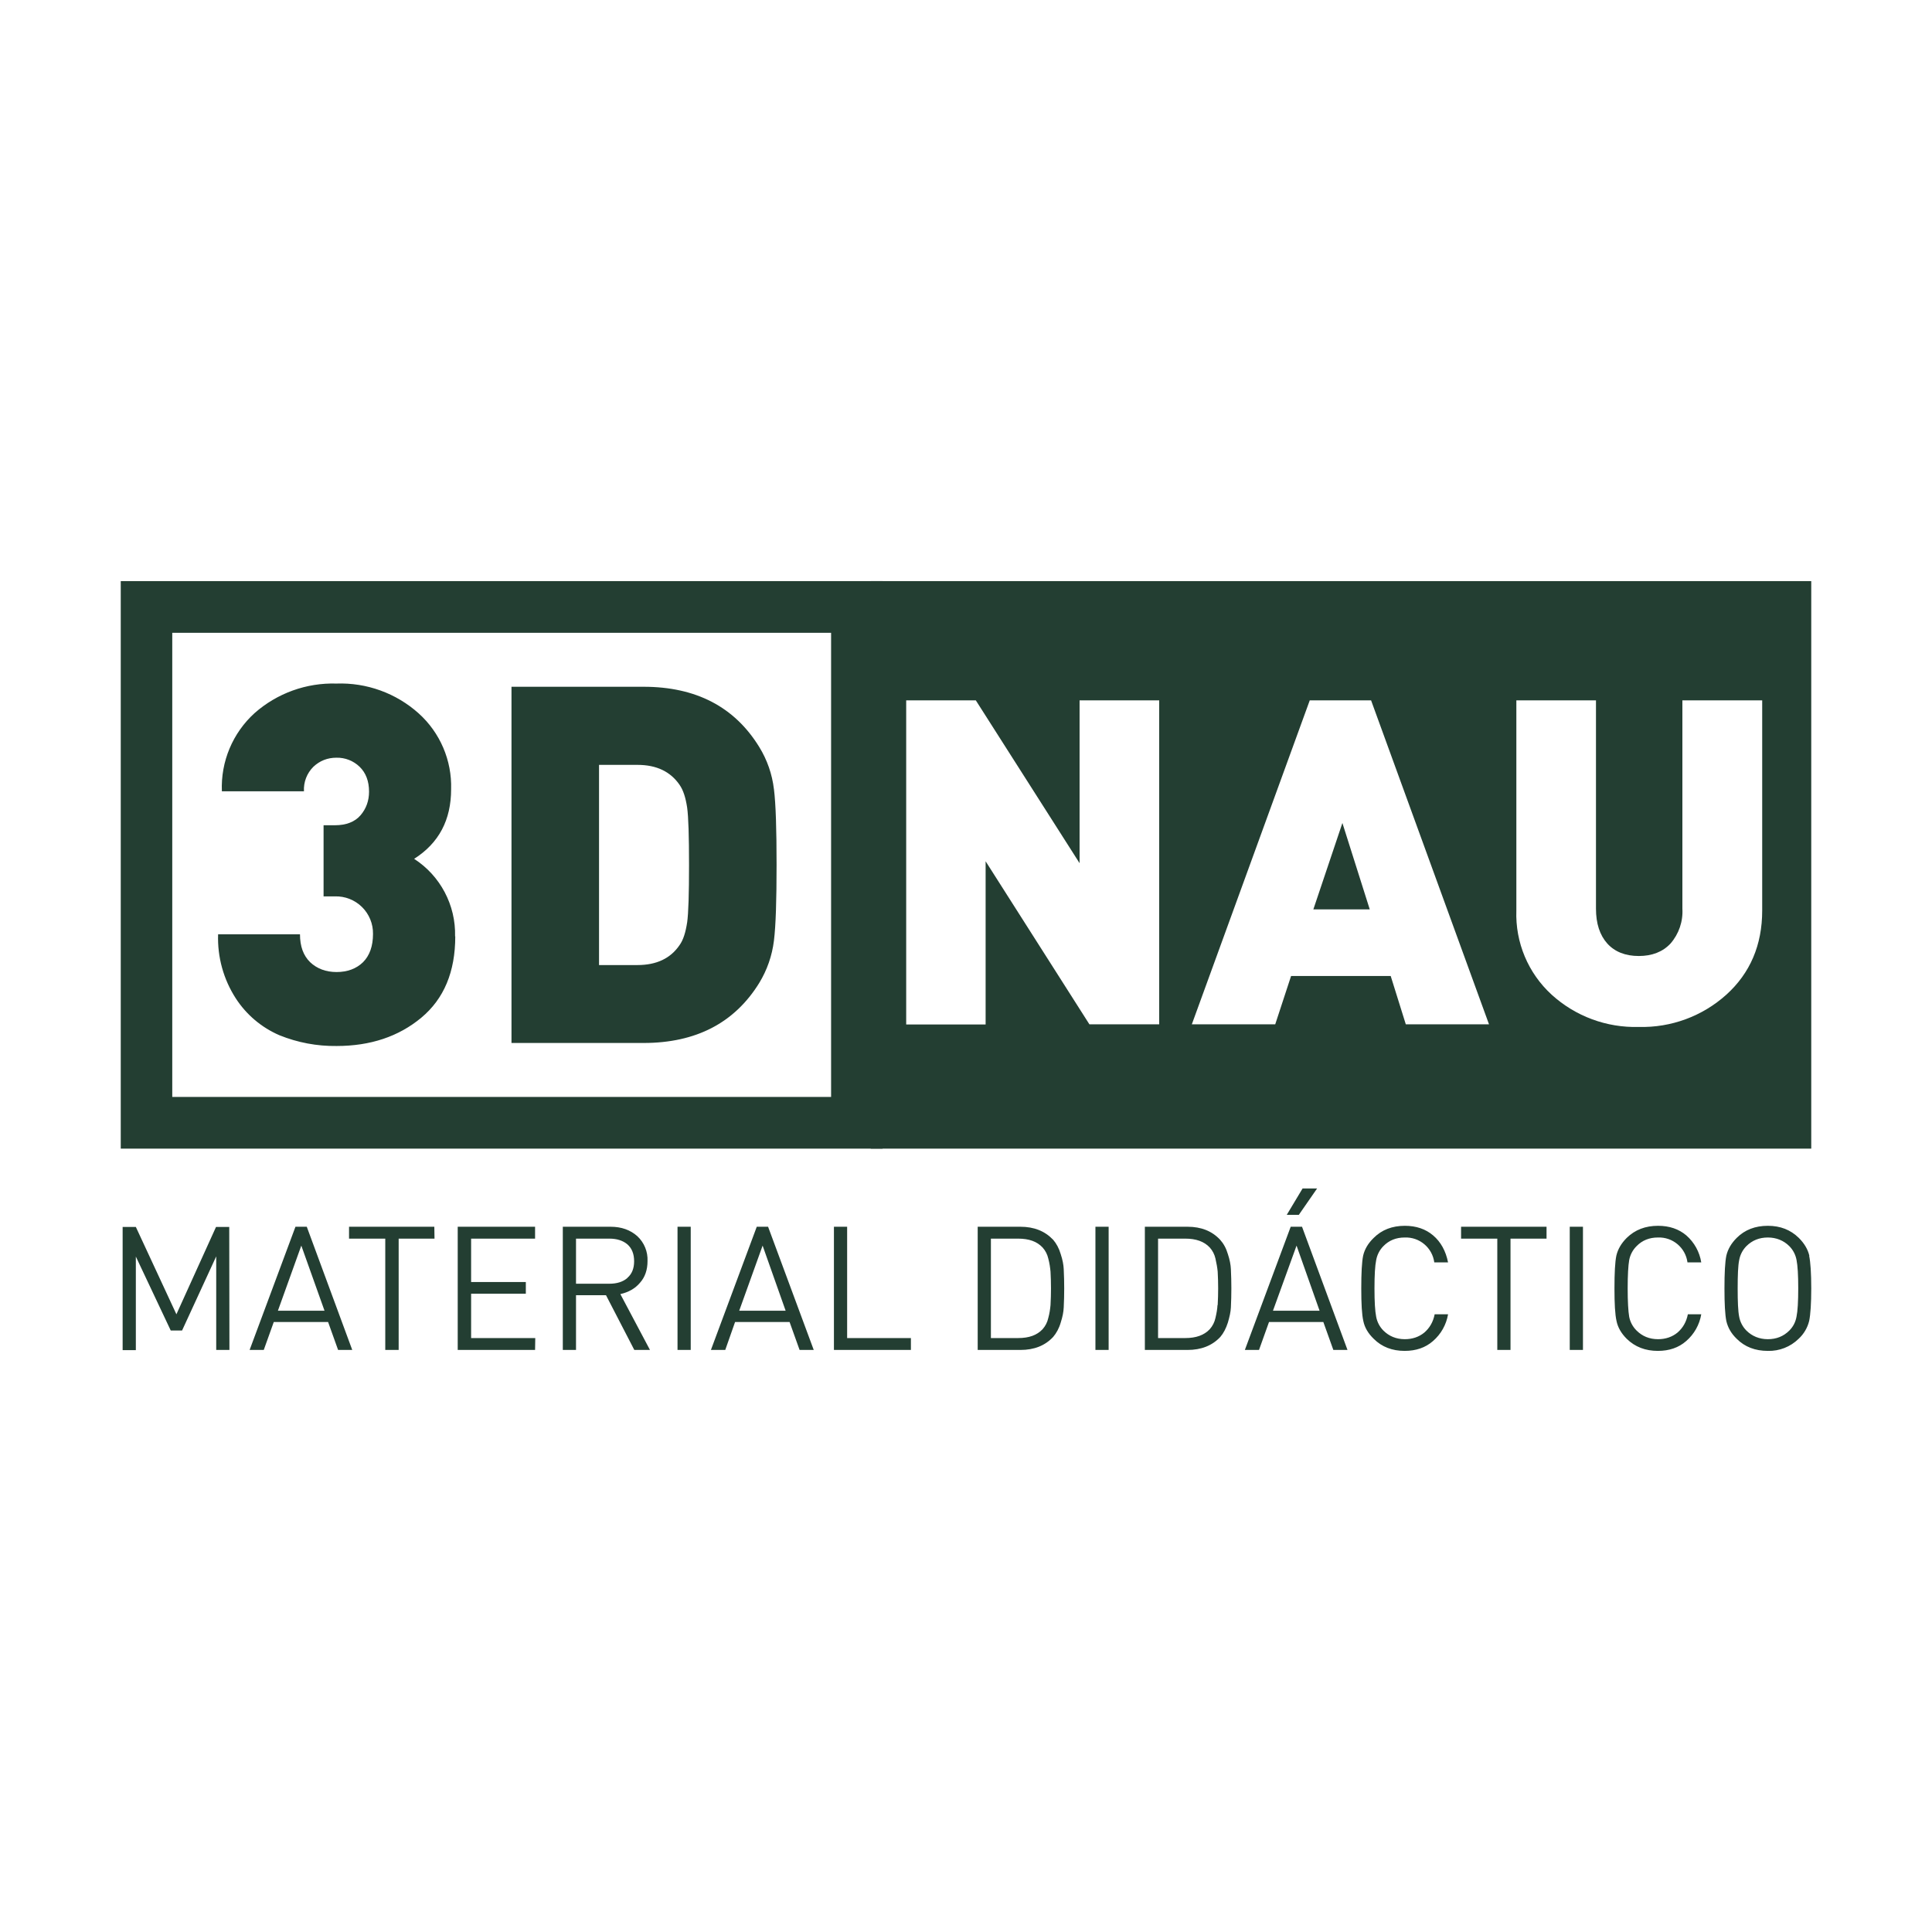
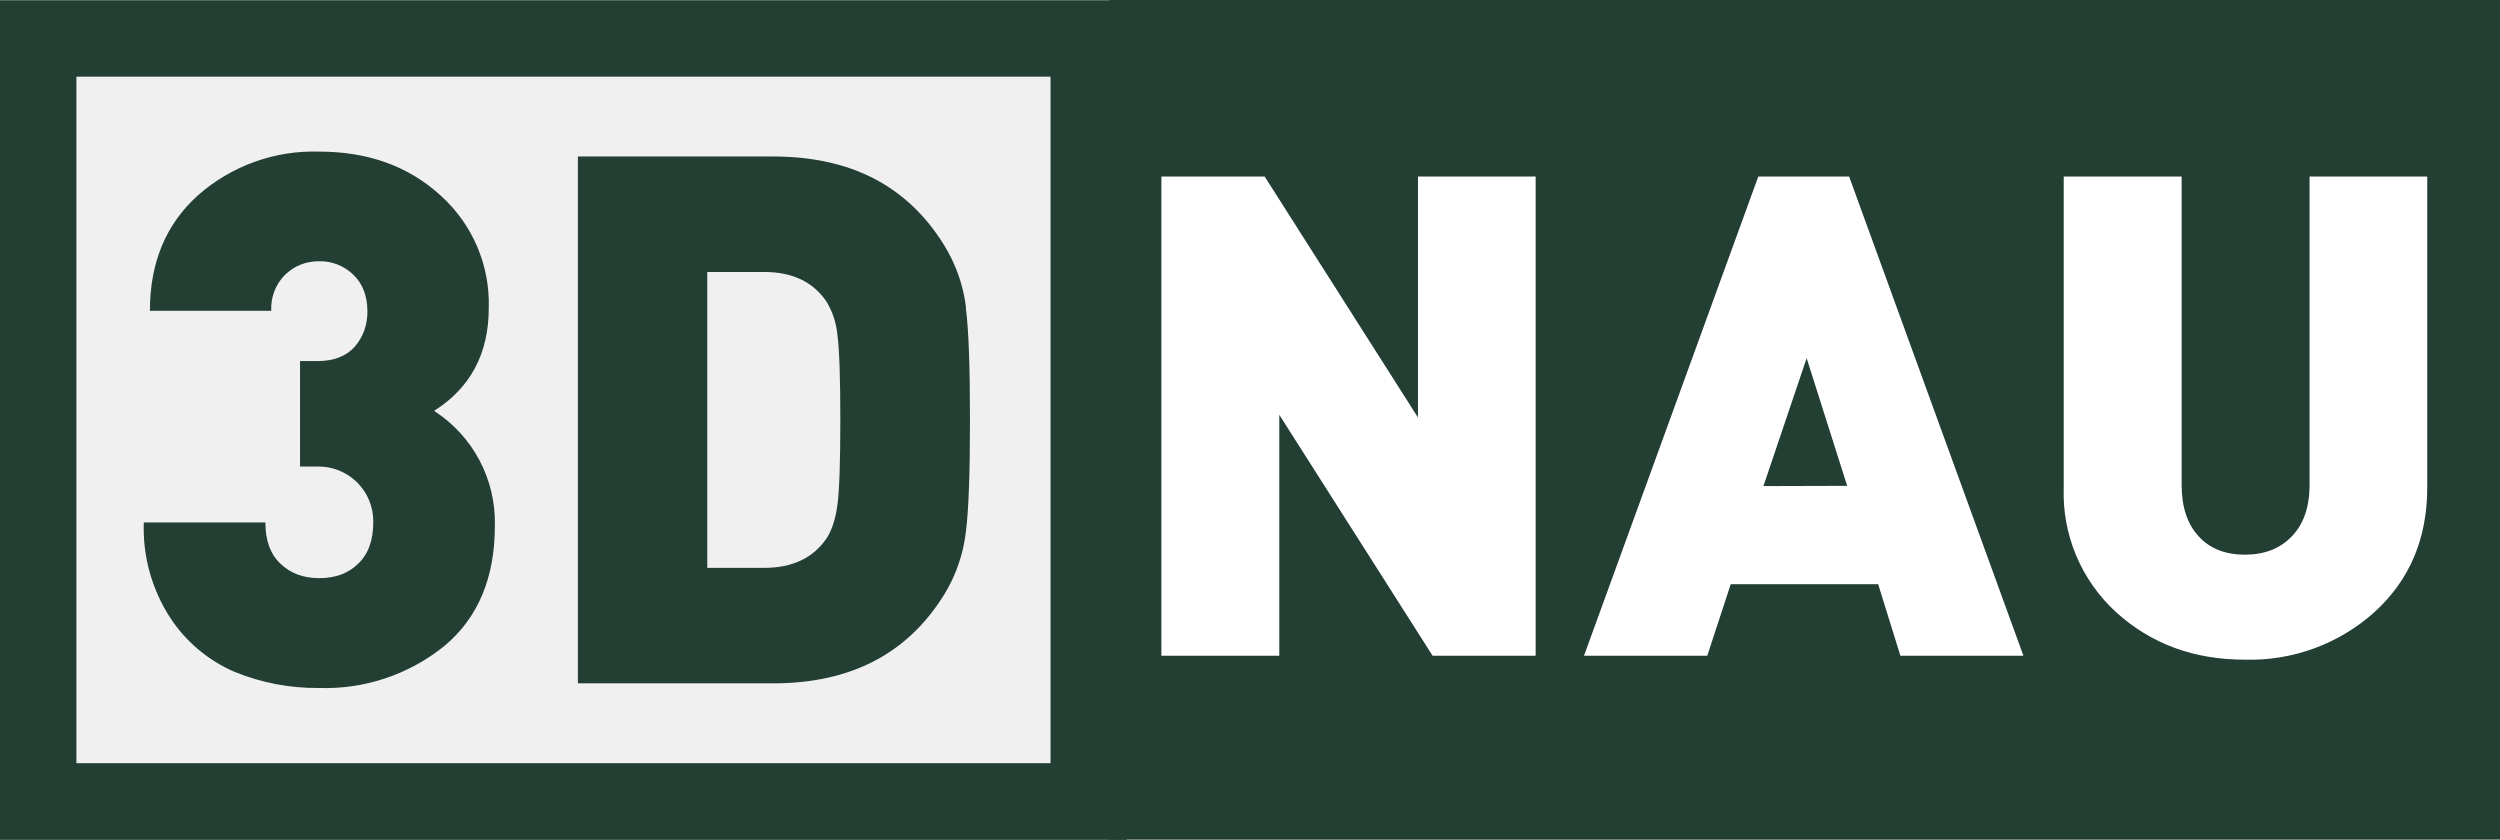
- <svg xmlns="http://www.w3.org/2000/svg" width="1024" height="1024" viewBox="0 0 1024 1024">
-   <path fill="#fff" d="M0 0h1024v1024H0z" />
-   <path fill="#233e32" d="M461.5 608.8H960V308H461.5Z" />
-   <path fill="#233e32" d="M241.3 496.3c0 18.8-6 33.1-18 43.1s-27 15-44.9 15a78.1 78.1 0 0 1-30.3-5.7 52.2 52.2 0 0 1-23.1-19.5 58.8 58.8 0 0 1-9.4-34H159c0 6.4 1.8 11.3 5.4 14.8 3.6 3.4 8.3 5.2 14 5.2 5.8 0 10.5-1.8 14-5.2 3.5-3.5 5.3-8.5 5.3-15a19.6 19.6 0 0 0-20.2-19.9h-6v-37.7h6c6 0 10.6-1.8 13.6-5.3s4.5-7.7 4.5-12.5c0-5.6-1.7-10-5-13.2a17.1 17.1 0 0 0-12.3-4.8c-4.7 0-8.8 1.6-12.2 4.8a17 17 0 0 0-5 13h-43.5a53 53 0 0 1 17.4-41.5 62.7 62.7 0 0 1 43.3-15.6 62 62 0 0 1 43.6 15.8 52 52 0 0 1 17.2 40.2c0 16.3-6.5 28.6-19.6 36.9a47.5 47.5 0 0 1 21.7 41.1M410.2 418.2c1 8 1.4 21.4 1.4 40.2 0 18.7-.4 32.1-1.4 40.2-1 8-3.6 15.5-7.8 22.4-13.1 21.2-33.6 31.8-61.3 31.8h-70V364h70c27.7 0 48.2 10.6 61.3 31.9a54.8 54.8 0 0 1 7.8 22.4m-46 70.7c.7-5.1 1-15.3 1-30.5s-.3-25.4-1-30.5c-.8-5.2-2-9.1-4-12-4.8-7-12.2-10.6-22.3-10.6h-20.4v106.1h20.4c10 0 17.5-3.5 22.3-10.6 2-2.8 3.2-6.8 4-12" />
-   <path fill="#fff" d="M614.4 542.9h-37l-55-86.4V543h-42.1V371.2h36.9l55 86.3v-86.3h42.2zM789.2 542.9h-44.1l-8-25.6h-52.8l-8.4 25.6h-44.2l62.5-171.7h32.5zM726 482l-14.5-45.8-15.4 45.8zM934 482.6c0 18.3-6.4 33.2-19 44.6a66.7 66.7 0 0 1-46.4 17.1 65.8 65.8 0 0 1-46.2-17.1 57.7 57.7 0 0 1-18.7-44.6V371.2h42.2v110.4c0 7.9 2 14 6 18.5 4 4.4 9.6 6.6 16.7 6.6 7 0 12.7-2.2 16.8-6.6a25.8 25.8 0 0 0 6.3-18.5V371.2H934z" />
-   <path fill="#233e32" d="M467.8 308H64v300.8h403.8Zm-27.3 273.4H91.3v-246h349.2Z" />
-   <path fill="#233e32" d="M121.6 715.5h-7v-49.6l-18.1 39.3h-6L72 666v49.6h-7v-65.3h7l21.5 46.3 21-46.3h7zM186.7 715.5h-7.5l-5.3-14.8h-28.8l-5.3 14.8h-7.5l24.3-65.3h6zM172 694.7l-12.3-34.5-12.4 34.5zM230.3 656.5h-19v59h-7.1v-59H185v-6.3h45.2ZM283.6 715.5h-41v-65.3h41v6.3h-33.9v23h29v6.2h-29v23.5h34zM344.5 715.5h-8.3l-15-29h-15.9v29h-7v-65.3h25.3c5.8 0 10.5 1.7 14.2 5a17 17 0 0 1 5.4 13.2c0 4.6-1.3 8.5-4 11.5-2.5 3-6 5-10.4 6zm-12-38.2c2.4-2 3.6-5 3.6-8.8 0-3.9-1.2-6.9-3.6-9-2.4-2-5.6-3-9.5-3h-17.7v23.9H323c4 0 7.2-1 9.6-3.1M359.1 715.5h7v-65.3h-7zM431.3 715.5h-7.5l-5.3-14.8h-28.9l-5.2 14.8h-7.6l24.3-65.3h6zm-14.9-20.8-12.2-34.5-12.4 34.5zM482.8 715.5H442v-65.3h7v59h33.8zM563.8 672.8a202.2 202.2 0 0 1 0 20.1c-.1 2.4-.6 5-1.6 8.1-.9 3.1-2.3 5.6-4 7.6-4.3 4.6-10 6.9-17.4 6.9h-22.6v-65.3h22.6c7.3 0 13 2.3 17.4 6.9 1.7 2 3.1 4.5 4 7.6 1 3 1.5 5.7 1.6 8m-7 19a161 161 0 0 0 0-17.7c-.2-2.1-.5-4.4-1.2-7a13 13 0 0 0-3-5.8c-3-3.2-7.2-4.7-13-4.7h-14.4v52.7h14.4c5.8 0 10-1.5 13-4.7a13 13 0 0 0 3-5.9c.7-2.5 1-4.8 1.2-6.9M580.6 715.5h7v-65.3h-7zM652.4 672.8a205.2 205.2 0 0 1 0 20.1c-.1 2.4-.7 5-1.6 8.1-1 3.1-2.3 5.6-4 7.6-4.3 4.6-10.1 6.9-17.4 6.9h-22.6v-65.3h22.6c7.3 0 13 2.3 17.3 6.9 1.8 2 3.2 4.5 4.1 7.6 1 3 1.5 5.7 1.6 8m-7 19a158.7 158.7 0 0 0 0-17.7c-.2-2.1-.6-4.4-1.2-7a13 13 0 0 0-3-5.8c-3-3.2-7.3-4.7-13-4.7h-14.4v52.7h14.4c5.7 0 10-1.5 13-4.7a13 13 0 0 0 3-5.9c.6-2.5 1-4.8 1.1-6.9M714.2 715.5h-7.5l-5.3-14.8h-28.8l-5.3 14.8h-7.5l24.3-65.3h6zm-14.8-20.8-12.2-34.5-12.5 34.5zm-1.3-64.8-9.7 14H682l8.4-14zM767.5 696.6a24 24 0 0 1-8 14.2c-4 3.5-9 5.2-15 5.2-6.6 0-12.1-2.1-16.4-6.4-3-2.9-4.8-6-5.5-9.4-.8-3.5-1.1-9.2-1.1-17.3 0-8.2.3-14 1-17.4.8-3.4 2.6-6.5 5.6-9.4 4.3-4.3 9.8-6.4 16.5-6.4 6 0 11 1.7 15 5.1 4 3.4 6.7 8.2 7.9 14.3h-7.3a15.2 15.2 0 0 0-15.7-13.2c-4.5 0-8.3 1.5-11.3 4.6a14 14 0 0 0-3.8 7.4c-.6 2.9-.9 7.9-.9 15 0 7 .3 12 .9 15a14 14 0 0 0 3.8 7.3c3 3 6.8 4.6 11.4 4.6 4 0 7.5-1.2 10.3-3.5 2.8-2.4 4.7-5.6 5.5-9.7zM819.7 656.5h-19.1v59h-7v-59h-19.2v-6.3h45.3zM832 715.5h7v-65.3h-7zM901.7 696.6a24 24 0 0 1-8 14.2c-4 3.5-9 5.2-15 5.2-6.6 0-12.1-2.1-16.5-6.4-2.9-2.9-4.7-6-5.4-9.4-.8-3.5-1.1-9.2-1.1-17.3 0-8.2.3-14 1-17.4.8-3.4 2.6-6.5 5.5-9.4 4.4-4.3 9.9-6.4 16.6-6.4 6 0 11 1.7 15 5.1a24 24 0 0 1 7.9 14.3h-7.3a15.2 15.2 0 0 0-15.7-13.2c-4.5 0-8.3 1.5-11.3 4.6a14 14 0 0 0-3.9 7.4c-.5 2.9-.8 7.9-.8 15 0 7 .3 12 .8 15a14 14 0 0 0 3.9 7.3c3 3 6.8 4.6 11.4 4.6 4 0 7.5-1.2 10.3-3.5 2.8-2.4 4.7-5.6 5.5-9.7zM958.9 665.6c.7 3.4 1.1 9.2 1.1 17.3 0 8-.4 13.8-1.1 17.2a19 19 0 0 1-5.6 9.5A22.4 22.4 0 0 1 937 716c-6.7 0-12.2-2.1-16.5-6.4-3-2.9-4.7-6-5.5-9.4-.7-3.5-1-9.2-1-17.3 0-8.2.3-14 1-17.4.8-3.4 2.6-6.5 5.5-9.4 4.3-4.3 9.8-6.4 16.5-6.4 6.6 0 12 2.1 16.4 6.4 3 3 4.8 6.1 5.6 9.5m-6.8 32.2c.6-2.9.9-7.9.9-15 0-7-.3-12-.9-15a14 14 0 0 0-3.8-7.3c-3-3-6.9-4.6-11.4-4.6s-8.3 1.5-11.4 4.6a14 14 0 0 0-3.8 7.4c-.6 2.9-.8 7.9-.8 15 0 7 .2 12 .8 15a14 14 0 0 0 3.8 7.3c3 3 6.9 4.6 11.4 4.6s8.3-1.5 11.4-4.6c2-2 3.3-4.5 3.8-7.4" />
+ <svg xmlns="http://www.w3.org/2000/svg" width="1024" height="344" viewBox="0 0 1024 344">
+   <path fill="#233e32" d="M454.3 343.9H1024V0H454.3Z" />
+   <path fill="#233e32" d="M202.7 215.4c0 21.4-7 37.8-20.7 49.2a77.5 77.5 0 0 1-51.2 17.2 89.2 89.2 0 0 1-34.7-6.6A59.7 59.7 0 0 1 69.7 253 67.2 67.2 0 0 1 58.9 214h49.8c0 7.3 2 13 6.2 16.9 4.1 4 9.4 5.9 15.9 5.9 6.7 0 12-2 16-6 4.1-3.9 6.1-9.6 6.1-17a22.4 22.4 0 0 0-23-22.7h-7v-43.2h7c6.9 0 12-2 15.5-6 3.4-4 5.1-8.8 5.1-14.3 0-6.4-2-11.5-5.8-15.1a19.5 19.5 0 0 0-13.9-5.5c-5.5 0-10.1 1.8-14 5.5a19.5 19.5 0 0 0-5.7 14.8H61.4c0-19.8 6.6-35.6 19.8-47.4a71.7 71.7 0 0 1 49.6-17.8c20 0 36.6 6 49.7 18a59.5 59.5 0 0 1 19.7 46c0 18.6-7.4 32.7-22.4 42.2a54.3 54.3 0 0 1 24.9 47M395.6 126c1.2 9.3 1.7 24.6 1.7 46s-.5 36.7-1.7 46a62.7 62.7 0 0 1-8.9 25.6c-15 24.2-38.3 36.3-70 36.3h-80V64.1h80c31.7 0 55 12 70 36.3a62.7 62.7 0 0 1 9 25.7M343 206.9c.8-5.9 1.2-17.5 1.2-34.9s-.4-29-1.2-34.9a31.8 31.8 0 0 0-4.5-13.6c-5.5-8.1-14-12.1-25.5-12.1h-23.3v121.2H313c11.5 0 20-4 25.5-12 2.2-3.3 3.7-7.9 4.5-13.7" />
+   <path fill="#fff" d="M629 268.6h-42.2L524 169.9v98.7h-48.3V72.3H518l62.8 98.7V72.3H629zM828.8 268.6h-50.4l-9.1-29.3h-60.4l-9.6 29.3h-50.5l71.4-196.3h37.2zM756.6 199 740 146.7l-17.7 52.4zM994.2 199.7c0 20.9-7.2 37.9-21.6 51a76.2 76.2 0 0 1-53.1 19.5c-21 0-38.5-6.5-52.8-19.5a66 66 0 0 1-21.4-51V72.3h48.3v126.3c0 9 2.3 16 6.9 21 4.6 5.1 11 7.6 19 7.6s14.5-2.5 19.3-7.6c4.8-5 7.2-12 7.2-21V72.3h48.2z" />
+   <path fill="#233e32" d="M461.5.1H0V344h461.5Zm-31.2 312.5h-399V31.4h399Z" />
</svg>
